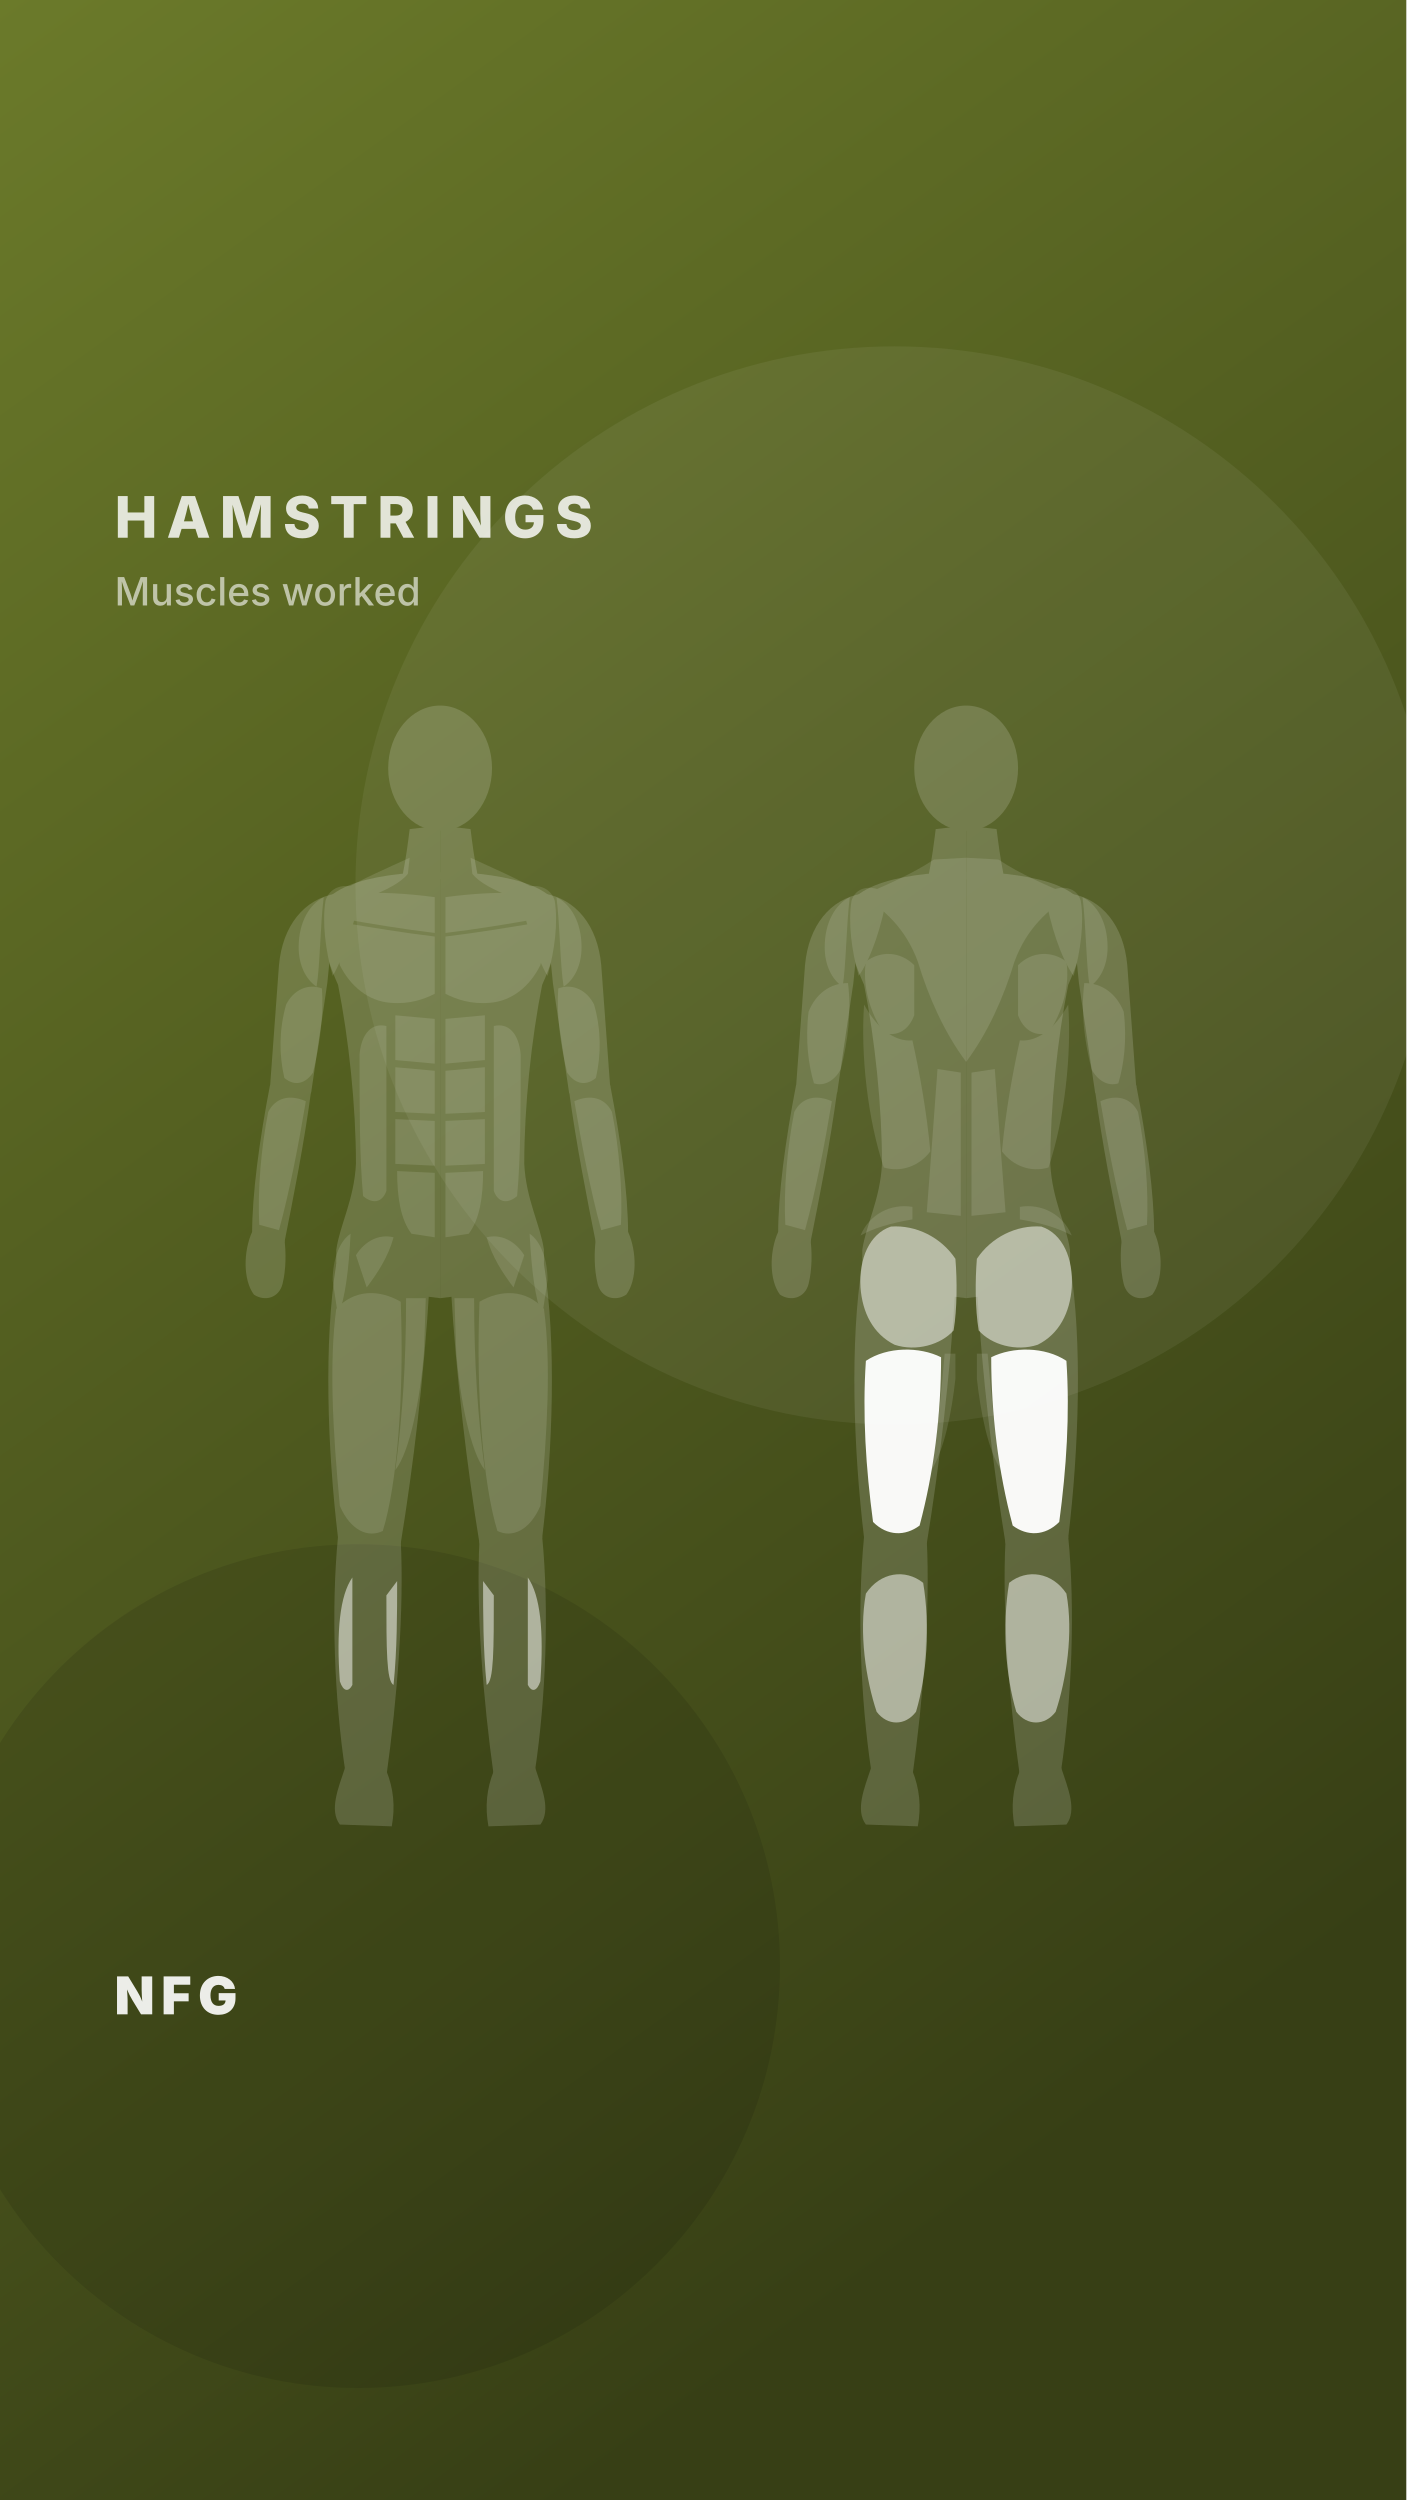
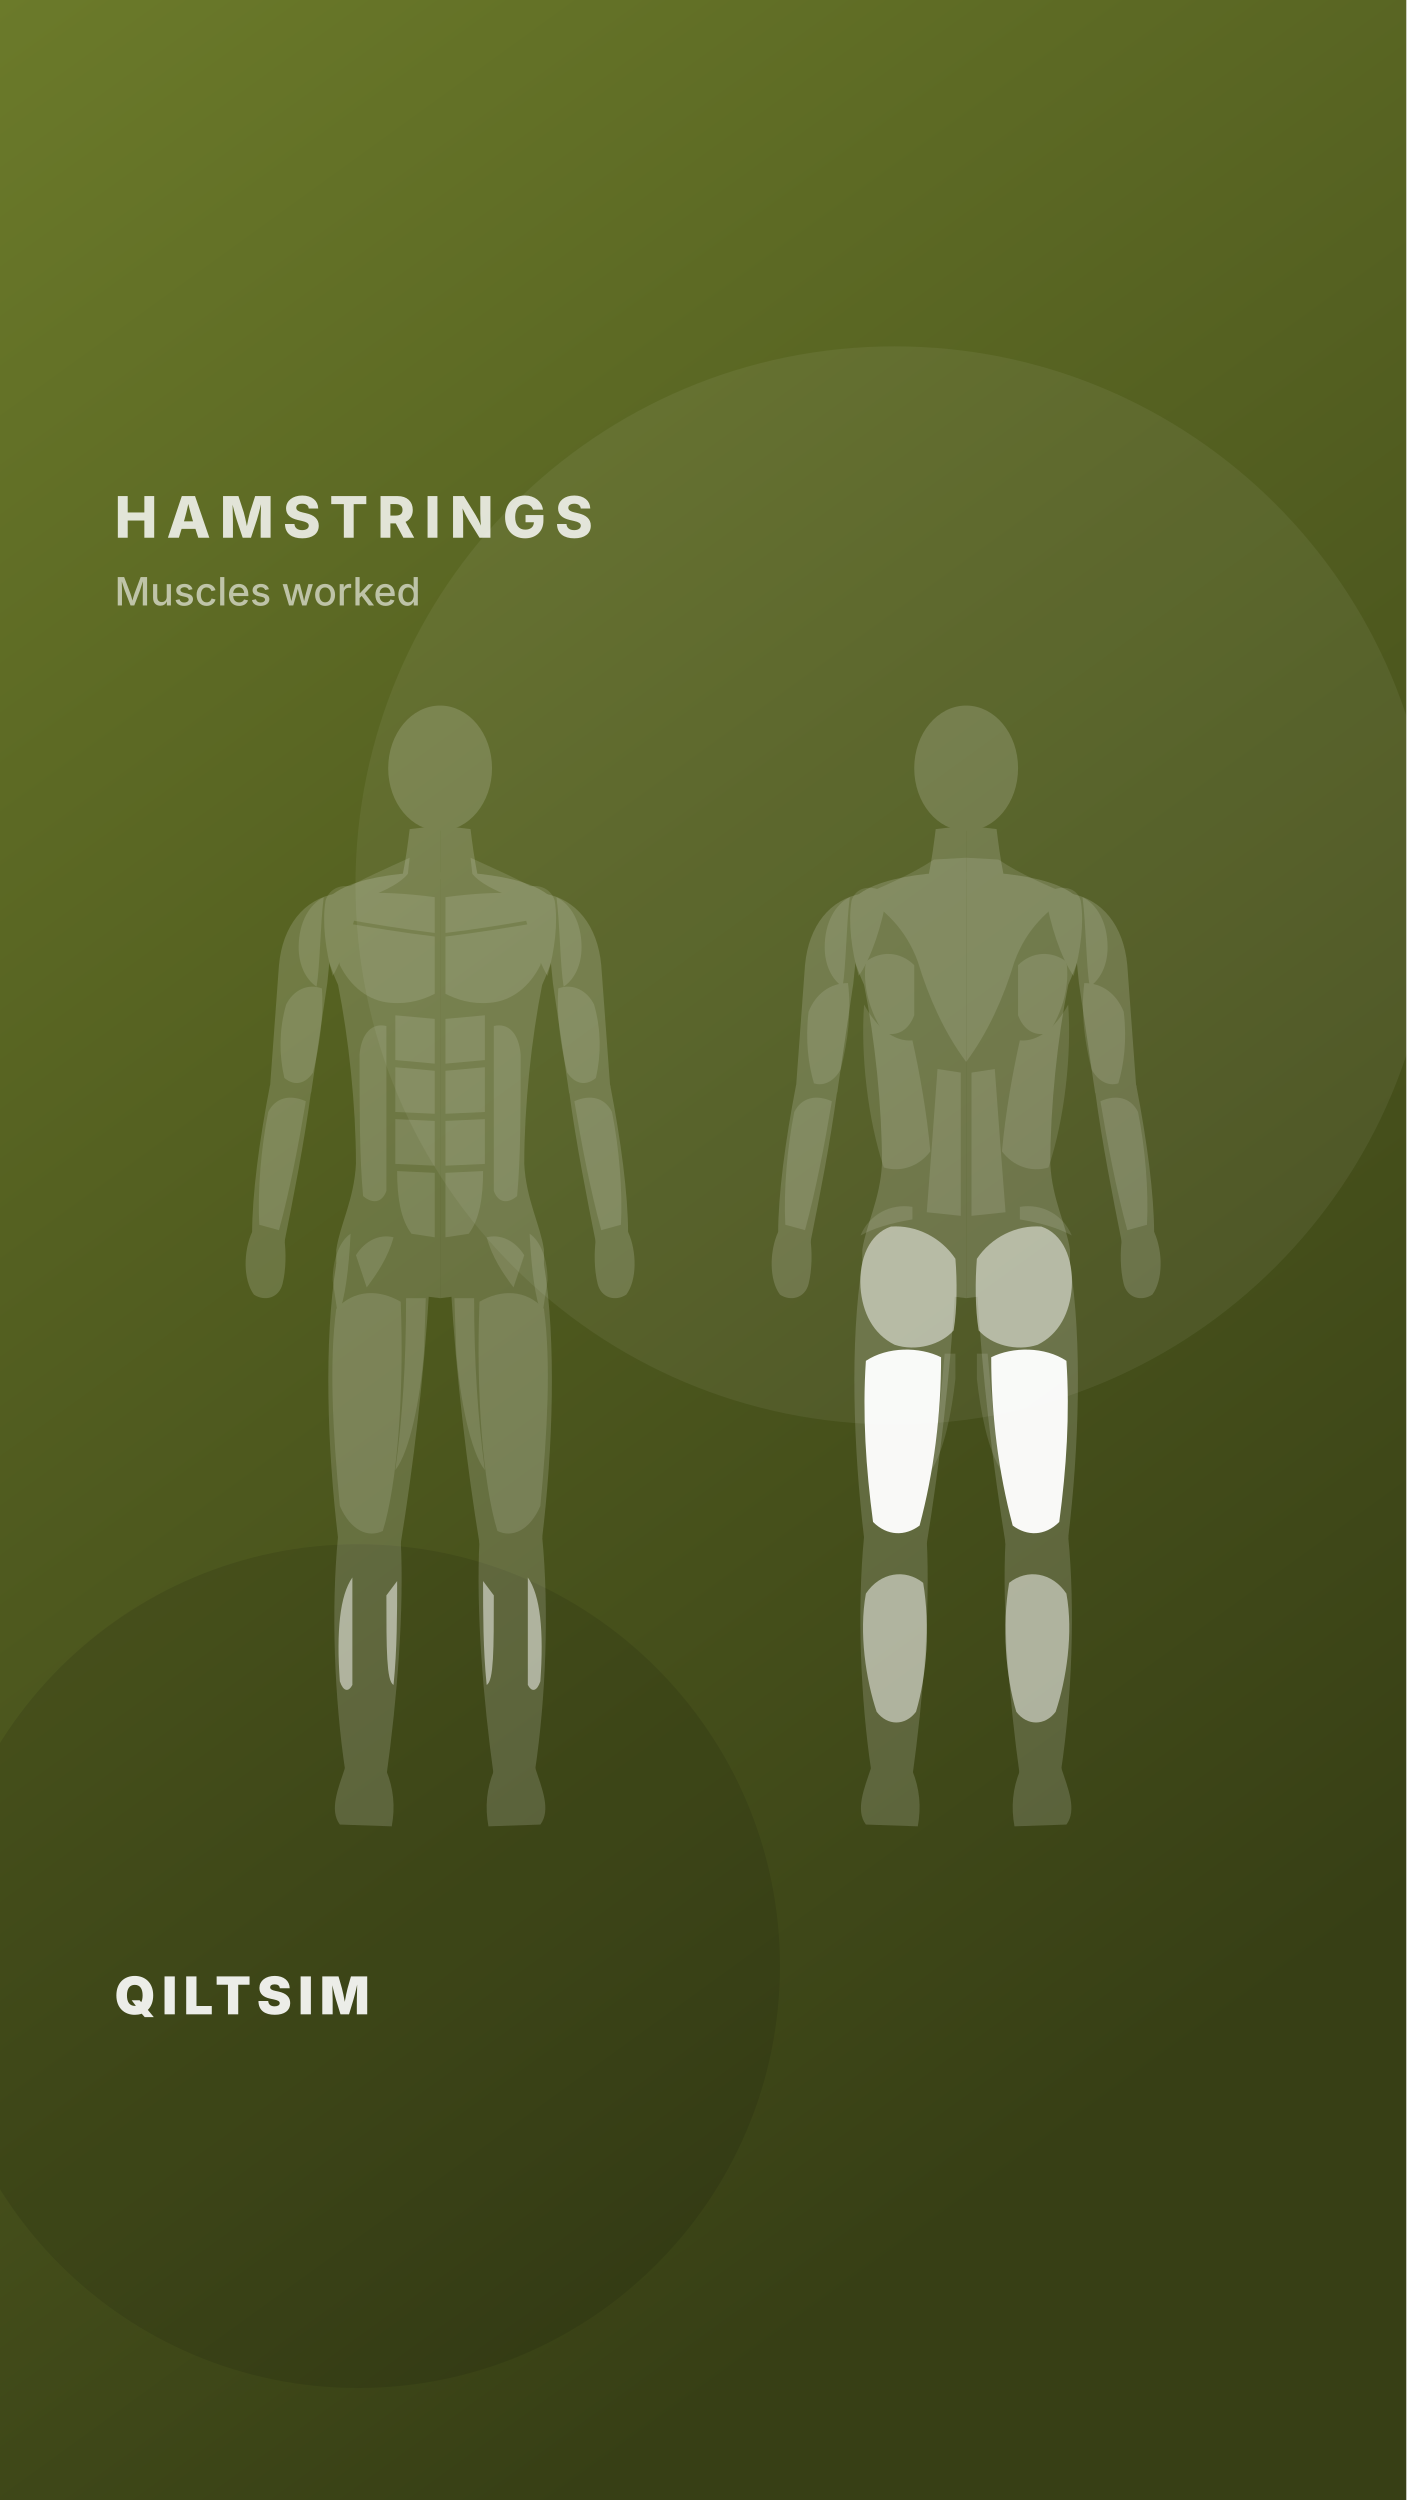
<svg xmlns="http://www.w3.org/2000/svg" viewBox="0 0 1080 1920" width="1080" height="1920" role="img" aria-label="Nordic Hamstring Curl: muscles worked">
  <defs>
    <linearGradient id="bg" x1="0" y1="0" x2="0.4" y2="1">
      <stop offset="0" stop-color="#6B7A2A" />
      <stop offset="1" stop-color="#373F15" />
    </linearGradient>
  </defs>
  <rect width="1080" height="1920" fill="url(#bg)" />
  <circle cx="687" cy="680" r="414" fill="#FFFFFF" fill-opacity="0.06" />
  <circle cx="275" cy="1510" r="324" fill="#000000" fill-opacity="0.10" />
  <g transform="translate(338.0,535.0) scale(1.375)">
    <g opacity="0.16">
      <ellipse cx="0" cy="40" rx="29" ry="35" fill="#FFFFFF" />
      <path d="M0,72 L17,74 C18,82 19,90 21,100 L0,102 Z" fill="#FFFFFF" />
      <path d="M0,72 L17,74 C18,82 19,90 21,100 L0,102 Z" fill="#FFFFFF" transform="scale(-1,1)" />
      <path d="M0,98 L22,99 C40,101 55,105 63,113 C70,121 66,141 57,161 C51,191 47,229 47,261 C48,281 56,295 58,309 L58,322 C40,330 18,334 0,336 Z" fill="#FFFFFF" />
      <path d="M0,98 L22,99 C40,101 55,105 63,113 C70,121 66,141 57,161 C51,191 47,229 47,261 C48,281 56,295 58,309 L58,322 C40,330 18,334 0,336 Z" fill="#FFFFFF" transform="scale(-1,1)" />
      <path d="M58,110 C76,113 88,128 90,150 L95,218 C91,227 77,229 72,221 L63,160 Z" fill="#FFFFFF" />
      <path d="M58,110 C76,113 88,128 90,150 L95,218 C91,227 77,229 72,221 L63,160 Z" fill="#FFFFFF" transform="scale(-1,1)" />
      <path d="M72,220 L95,217 C101,248 105,278 105,300 L87,305 C82,280 76,250 72,220 Z" fill="#FFFFFF" />
      <path d="M72,220 L95,217 C101,248 105,278 105,300 L87,305 C82,280 76,250 72,220 Z" fill="#FFFFFF" transform="scale(-1,1)" />
      <path d="M87,303 L105,299 C110,310 110,326 104,334 C98,338 90,336 88,328 C86,320 86,310 87,303 Z" fill="#FFFFFF" />
      <path d="M87,303 L105,299 C110,310 110,326 104,334 C98,338 90,336 88,328 C86,320 86,310 87,303 Z" fill="#FFFFFF" transform="scale(-1,1)" />
      <path d="M6,330 L58,317 C65,360 63,420 57,470 L22,473 C15,430 9,380 6,330 Z" fill="#FFFFFF" />
      <path d="M6,330 L58,317 C65,360 63,420 57,470 L22,473 C15,430 9,380 6,330 Z" fill="#FFFFFF" transform="scale(-1,1)" />
      <path d="M22,471 L57,469 C61,510 59,560 53,600 L30,603 C24,560 20,510 22,471 Z" fill="#FFFFFF" />
      <path d="M22,471 L57,469 C61,510 59,560 53,600 L30,603 C24,560 20,510 22,471 Z" fill="#FFFFFF" transform="scale(-1,1)" />
      <path d="M30,600 L53,598 C57,610 62,622 56,630 L27,631 C25,620 26,610 30,600 Z" fill="#FFFFFF" />
      <path d="M30,600 L53,598 C57,610 62,622 56,630 L27,631 C25,620 26,610 30,600 Z" fill="#FFFFFF" transform="scale(-1,1)" />
    </g>
    <g opacity="0.12">
      <path d="M17,90 C30,96 44,102 56,109 L40,112 C30,108 22,104 18,99 Z" fill="#FFFFFF" />
      <path d="M17,90 C30,96 44,102 56,109 L40,112 C30,108 22,104 18,99 Z" fill="#FFFFFF" transform="scale(-1,1)" />
      <path d="M44,108 C54,103 62,107 64,114 C66,126 64,142 60,156 C54,146 48,128 44,108 Z" fill="#FFFFFF" />
      <path d="M44,108 C54,103 62,107 64,114 C66,126 64,142 60,156 C54,146 48,128 44,108 Z" fill="#FFFFFF" transform="scale(-1,1)" />
      <path d="M65,112 C73,116 79,126 79,140 C79,150 75,158 69,162 C67,150 67,128 65,112 Z" fill="#FFFFFF" />
      <path d="M65,112 C73,116 79,126 79,140 C79,150 75,158 69,162 C67,150 67,128 65,112 Z" fill="#FFFFFF" transform="scale(-1,1)" />
      <path d="M3,134 C20,132 38,129 56,126 C58,134 58,142 56,150 C50,162 40,170 28,171 C17,172 9,169 3,166 Z" fill="#FFFFFF" />
      <path d="M3,134 C20,132 38,129 56,126 C58,134 58,142 56,150 C50,162 40,170 28,171 C17,172 9,169 3,166 Z" fill="#FFFFFF" transform="scale(-1,1)" />
      <path d="M3,112 C18,110 34,109 46,110 C51,114 54,119 55,124 C38,127 20,130 3,132 Z" fill="#FFFFFF" />
      <path d="M3,112 C18,110 34,109 46,110 C51,114 54,119 55,124 C38,127 20,130 3,132 Z" fill="#FFFFFF" transform="scale(-1,1)" />
      <path d="M66,163 C74,160 82,164 86,172 C90,186 90,200 87,213 C81,218 75,216 71,210 C67,194 65,177 66,163 Z" fill="#FFFFFF" />
      <path d="M66,163 C74,160 82,164 86,172 C90,186 90,200 87,213 C81,218 75,216 71,210 C67,194 65,177 66,163 Z" fill="#FFFFFF" transform="scale(-1,1)" />
      <path d="M75,226 C84,222 92,224 96,232 C100,252 102,276 101,295 L90,298 C84,276 79,250 75,226 Z" fill="#FFFFFF" />
      <path d="M75,226 C84,222 92,224 96,232 C100,252 102,276 101,295 L90,298 C84,276 79,250 75,226 Z" fill="#FFFFFF" transform="scale(-1,1)" />
      <path d="M3,180 L25,178 L25,203 L3,205 Z" fill="#FFFFFF" />
      <path d="M3,180 L25,178 L25,203 L3,205 Z" fill="#FFFFFF" transform="scale(-1,1)" />
      <path d="M3,209 L25,207 L25,232 L3,233 Z" fill="#FFFFFF" />
      <path d="M3,209 L25,207 L25,232 L3,233 Z" fill="#FFFFFF" transform="scale(-1,1)" />
      <path d="M3,237 L25,236 L25,261 L3,262 Z" fill="#FFFFFF" />
      <path d="M3,237 L25,236 L25,261 L3,262 Z" fill="#FFFFFF" transform="scale(-1,1)" />
      <path d="M3,266 L24,265 C24,280 22,292 16,300 L3,302 Z" fill="#FFFFFF" />
      <path d="M3,266 L24,265 C24,280 22,292 16,300 L3,302 Z" fill="#FFFFFF" transform="scale(-1,1)" />
      <path d="M30,184 C38,182 44,188 45,200 C45,230 45,258 43,279 C37,284 32,282 30,276 C30,246 30,214 30,184 Z" fill="#FFFFFF" />
      <path d="M30,184 C38,182 44,188 45,200 C45,230 45,258 43,279 C37,284 32,282 30,276 C30,246 30,214 30,184 Z" fill="#FFFFFF" transform="scale(-1,1)" />
      <path d="M26,302 C34,300 42,304 47,312 L41,330 C35,322 29,313 26,302 Z" fill="#FFFFFF" />
      <path d="M26,302 C34,300 42,304 47,312 L41,330 C35,322 29,313 26,302 Z" fill="#FFFFFF" transform="scale(-1,1)" />
      <path d="M50,300 C56,304 60,314 60,326 L57,346 C53,336 51,320 50,300 Z" fill="#FFFFFF" />
      <path d="M50,300 C56,304 60,314 60,326 L57,346 C53,336 51,320 50,300 Z" fill="#FFFFFF" transform="scale(-1,1)" />
      <path d="M22,338 C34,331 48,331 58,342 C62,372 60,410 56,452 C50,466 40,470 32,466 C24,440 20,390 22,338 Z" fill="#FFFFFF" />
      <path d="M22,338 C34,331 48,331 58,342 C62,372 60,410 56,452 C50,466 40,470 32,466 C24,440 20,390 22,338 Z" fill="#FFFFFF" transform="scale(-1,1)" />
      <path d="M8,336 L19,336 C19,372 21,402 25,432 C17,422 11,392 9,366 Z" fill="#FFFFFF" />
      <path d="M8,336 L19,336 C19,372 21,402 25,432 C17,422 11,392 9,366 Z" fill="#FFFFFF" transform="scale(-1,1)" />
    </g>
    <g opacity="0.5">
      <path d="M49,492 C56,502 58,522 56,550 C54,556 51,556 49,552 C49,530 49,512 49,492 Z" fill="#FFFFFF" />
      <path d="M49,492 C56,502 58,522 56,550 C54,556 51,556 49,552 C49,530 49,512 49,492 Z" fill="#FFFFFF" transform="scale(-1,1)" />
      <path d="M24,494 C24,512 24,532 26,552 C30,550 30,532 30,502 Z" fill="#FFFFFF" />
      <path d="M24,494 C24,512 24,532 26,552 C30,550 30,532 30,502 Z" fill="#FFFFFF" transform="scale(-1,1)" />
    </g>
  </g>
  <g transform="translate(742.0,535.0) scale(1.375)">
    <g opacity="0.16">
      <ellipse cx="0" cy="40" rx="29" ry="35" fill="#FFFFFF" />
      <path d="M0,72 L17,74 C18,82 19,90 21,100 L0,102 Z" fill="#FFFFFF" />
      <path d="M0,72 L17,74 C18,82 19,90 21,100 L0,102 Z" fill="#FFFFFF" transform="scale(-1,1)" />
      <path d="M0,98 L22,99 C40,101 55,105 63,113 C70,121 66,141 57,161 C51,191 47,229 47,261 C48,281 56,295 58,309 L58,322 C40,330 18,334 0,336 Z" fill="#FFFFFF" />
      <path d="M0,98 L22,99 C40,101 55,105 63,113 C70,121 66,141 57,161 C51,191 47,229 47,261 C48,281 56,295 58,309 L58,322 C40,330 18,334 0,336 Z" fill="#FFFFFF" transform="scale(-1,1)" />
      <path d="M58,110 C76,113 88,128 90,150 L95,218 C91,227 77,229 72,221 L63,160 Z" fill="#FFFFFF" />
      <path d="M58,110 C76,113 88,128 90,150 L95,218 C91,227 77,229 72,221 L63,160 Z" fill="#FFFFFF" transform="scale(-1,1)" />
      <path d="M72,220 L95,217 C101,248 105,278 105,300 L87,305 C82,280 76,250 72,220 Z" fill="#FFFFFF" />
      <path d="M72,220 L95,217 C101,248 105,278 105,300 L87,305 C82,280 76,250 72,220 Z" fill="#FFFFFF" transform="scale(-1,1)" />
      <path d="M87,303 L105,299 C110,310 110,326 104,334 C98,338 90,336 88,328 C86,320 86,310 87,303 Z" fill="#FFFFFF" />
      <path d="M87,303 L105,299 C110,310 110,326 104,334 C98,338 90,336 88,328 C86,320 86,310 87,303 Z" fill="#FFFFFF" transform="scale(-1,1)" />
      <path d="M6,330 L58,317 C65,360 63,420 57,470 L22,473 C15,430 9,380 6,330 Z" fill="#FFFFFF" />
      <path d="M6,330 L58,317 C65,360 63,420 57,470 L22,473 C15,430 9,380 6,330 Z" fill="#FFFFFF" transform="scale(-1,1)" />
      <path d="M22,471 L57,469 C61,510 59,560 53,600 L30,603 C24,560 20,510 22,471 Z" fill="#FFFFFF" />
      <path d="M22,471 L57,469 C61,510 59,560 53,600 L30,603 C24,560 20,510 22,471 Z" fill="#FFFFFF" transform="scale(-1,1)" />
      <path d="M30,600 L53,598 C57,610 62,622 56,630 L27,631 C25,620 26,610 30,600 Z" fill="#FFFFFF" />
      <path d="M30,600 L53,598 C57,610 62,622 56,630 L27,631 C25,620 26,610 30,600 Z" fill="#FFFFFF" transform="scale(-1,1)" />
    </g>
    <g opacity="0.12">
      <path d="M0,90 L18,91 C30,99 44,105 58,111 C46,119 34,129 27,148 C21,168 12,188 0,204 Z" fill="#FFFFFF" />
      <path d="M0,90 L18,91 C30,99 44,105 58,111 C46,119 34,129 27,148 C21,168 12,188 0,204 Z" fill="#FFFFFF" transform="scale(-1,1)" />
      <path d="M44,110 C54,104 62,107 64,114 C66,126 64,142 60,156 C53,146 47,128 44,110 Z" fill="#FFFFFF" />
      <path d="M44,110 C54,104 62,107 64,114 C66,126 64,142 60,156 C53,146 47,128 44,110 Z" fill="#FFFFFF" transform="scale(-1,1)" />
      <path d="M65,112 C73,116 79,126 79,140 C79,150 75,158 69,162 C67,150 67,128 65,112 Z" fill="#FFFFFF" />
      <path d="M65,112 C73,116 79,126 79,140 C79,150 75,158 69,162 C67,150 67,128 65,112 Z" fill="#FFFFFF" transform="scale(-1,1)" />
      <path d="M29,150 C37,142 48,142 56,148 C58,161 54,176 46,188 C38,190 32,186 29,178 Z" fill="#FFFFFF" />
      <path d="M29,150 C37,142 48,142 56,148 C58,161 54,176 46,188 C38,190 32,186 29,178 Z" fill="#FFFFFF" transform="scale(-1,1)" />
      <path d="M30,192 C40,193 50,185 57,172 C59,200 55,236 46,263 C36,266 26,262 20,254 C22,232 26,210 30,192 Z" fill="#FFFFFF" />
      <path d="M30,192 C40,193 50,185 57,172 C59,200 55,236 46,263 C36,266 26,262 20,254 C22,232 26,210 30,192 Z" fill="#FFFFFF" transform="scale(-1,1)" />
      <path d="M3,210 L16,208 C18,236 20,262 22,288 L3,290 Z" fill="#FFFFFF" />
      <path d="M3,210 L16,208 C18,236 20,262 22,288 L3,290 Z" fill="#FFFFFF" transform="scale(-1,1)" />
      <path d="M66,160 C76,160 84,166 88,176 C90,192 88,206 85,216 C79,218 73,214 70,208 C66,192 64,176 66,160 Z" fill="#FFFFFF" />
      <path d="M66,160 C76,160 84,166 88,176 C90,192 88,206 85,216 C79,218 73,214 70,208 C66,192 64,176 66,160 Z" fill="#FFFFFF" transform="scale(-1,1)" />
      <path d="M75,226 C84,222 92,224 96,232 C100,252 102,276 101,295 L90,298 C84,276 79,250 75,226 Z" fill="#FFFFFF" />
      <path d="M75,226 C84,222 92,224 96,232 C100,252 102,276 101,295 L90,298 C84,276 79,250 75,226 Z" fill="#FFFFFF" transform="scale(-1,1)" />
      <path d="M30,285 C42,283 54,289 59,301 C52,297 42,294 30,292 Z" fill="#FFFFFF" />
      <path d="M30,285 C42,283 54,289 59,301 C52,297 42,294 30,292 Z" fill="#FFFFFF" transform="scale(-1,1)" />
      <path d="M6,367 L12,367 C14,391 16,411 20,433 C12,421 8,399 6,381 Z" fill="#FFFFFF" />
      <path d="M6,367 L12,367 C14,391 16,411 20,433 C12,421 8,399 6,381 Z" fill="#FFFFFF" transform="scale(-1,1)" />
    </g>
    <g opacity="0.5">
      <path d="M6,314 C14,302 28,295 42,296 C54,300 60,314 59,330 C58,344 52,356 40,362 C28,366 14,362 7,354 C5,342 5,326 6,314 Z" fill="#FFFFFF" />
      <path d="M6,314 C14,302 28,295 42,296 C54,300 60,314 59,330 C58,344 52,356 40,362 C28,366 14,362 7,354 C5,342 5,326 6,314 Z" fill="#FFFFFF" transform="scale(-1,1)" />
      <path d="M24,495 C34,487 48,489 56,501 C60,523 56,549 50,567 C44,575 34,575 28,567 C22,547 20,519 24,495 Z" fill="#FFFFFF" />
      <path d="M24,495 C34,487 48,489 56,501 C60,523 56,549 50,567 C44,575 34,575 28,567 C22,547 20,519 24,495 Z" fill="#FFFFFF" transform="scale(-1,1)" />
    </g>
    <g opacity="0.96">
      <path d="M14,369 C26,363 44,363 56,371 C58,401 56,431 52,461 C44,469 34,469 26,463 C18,433 14,401 14,369 Z" fill="#FFFFFF" />
      <path d="M14,369 C26,363 44,363 56,371 C58,401 56,431 52,461 C44,469 34,469 26,463 C18,433 14,401 14,369 Z" fill="#FFFFFF" transform="scale(-1,1)" />
    </g>
  </g>
  <text x="88" y="413" fill="#FFFFFF" fill-opacity="0.82" font-family="Inter, 'Helvetica Neue', Helvetica, Arial, sans-serif" font-size="44" font-weight="800" letter-spacing="7">HAMSTRINGS</text>
  <text x="88" y="465" fill="#FFFFFF" fill-opacity="0.6" font-family="Inter, 'Helvetica Neue', Helvetica, Arial, sans-serif" font-size="30" font-weight="500">Muscles worked</text>
-   <text x="88" y="1547" fill="#FFFFFF" fill-opacity="0.9" font-family="Inter, 'Helvetica Neue', Helvetica, Arial, sans-serif" font-size="40" font-weight="900" letter-spacing="5">NFG</text>
+   <text x="88" y="1547" fill="#FFFFFF" fill-opacity="0.9" font-family="Inter, 'Helvetica Neue', Helvetica, Arial, sans-serif" font-size="40" font-weight="900" letter-spacing="5">QILTSIM</text>
</svg>
